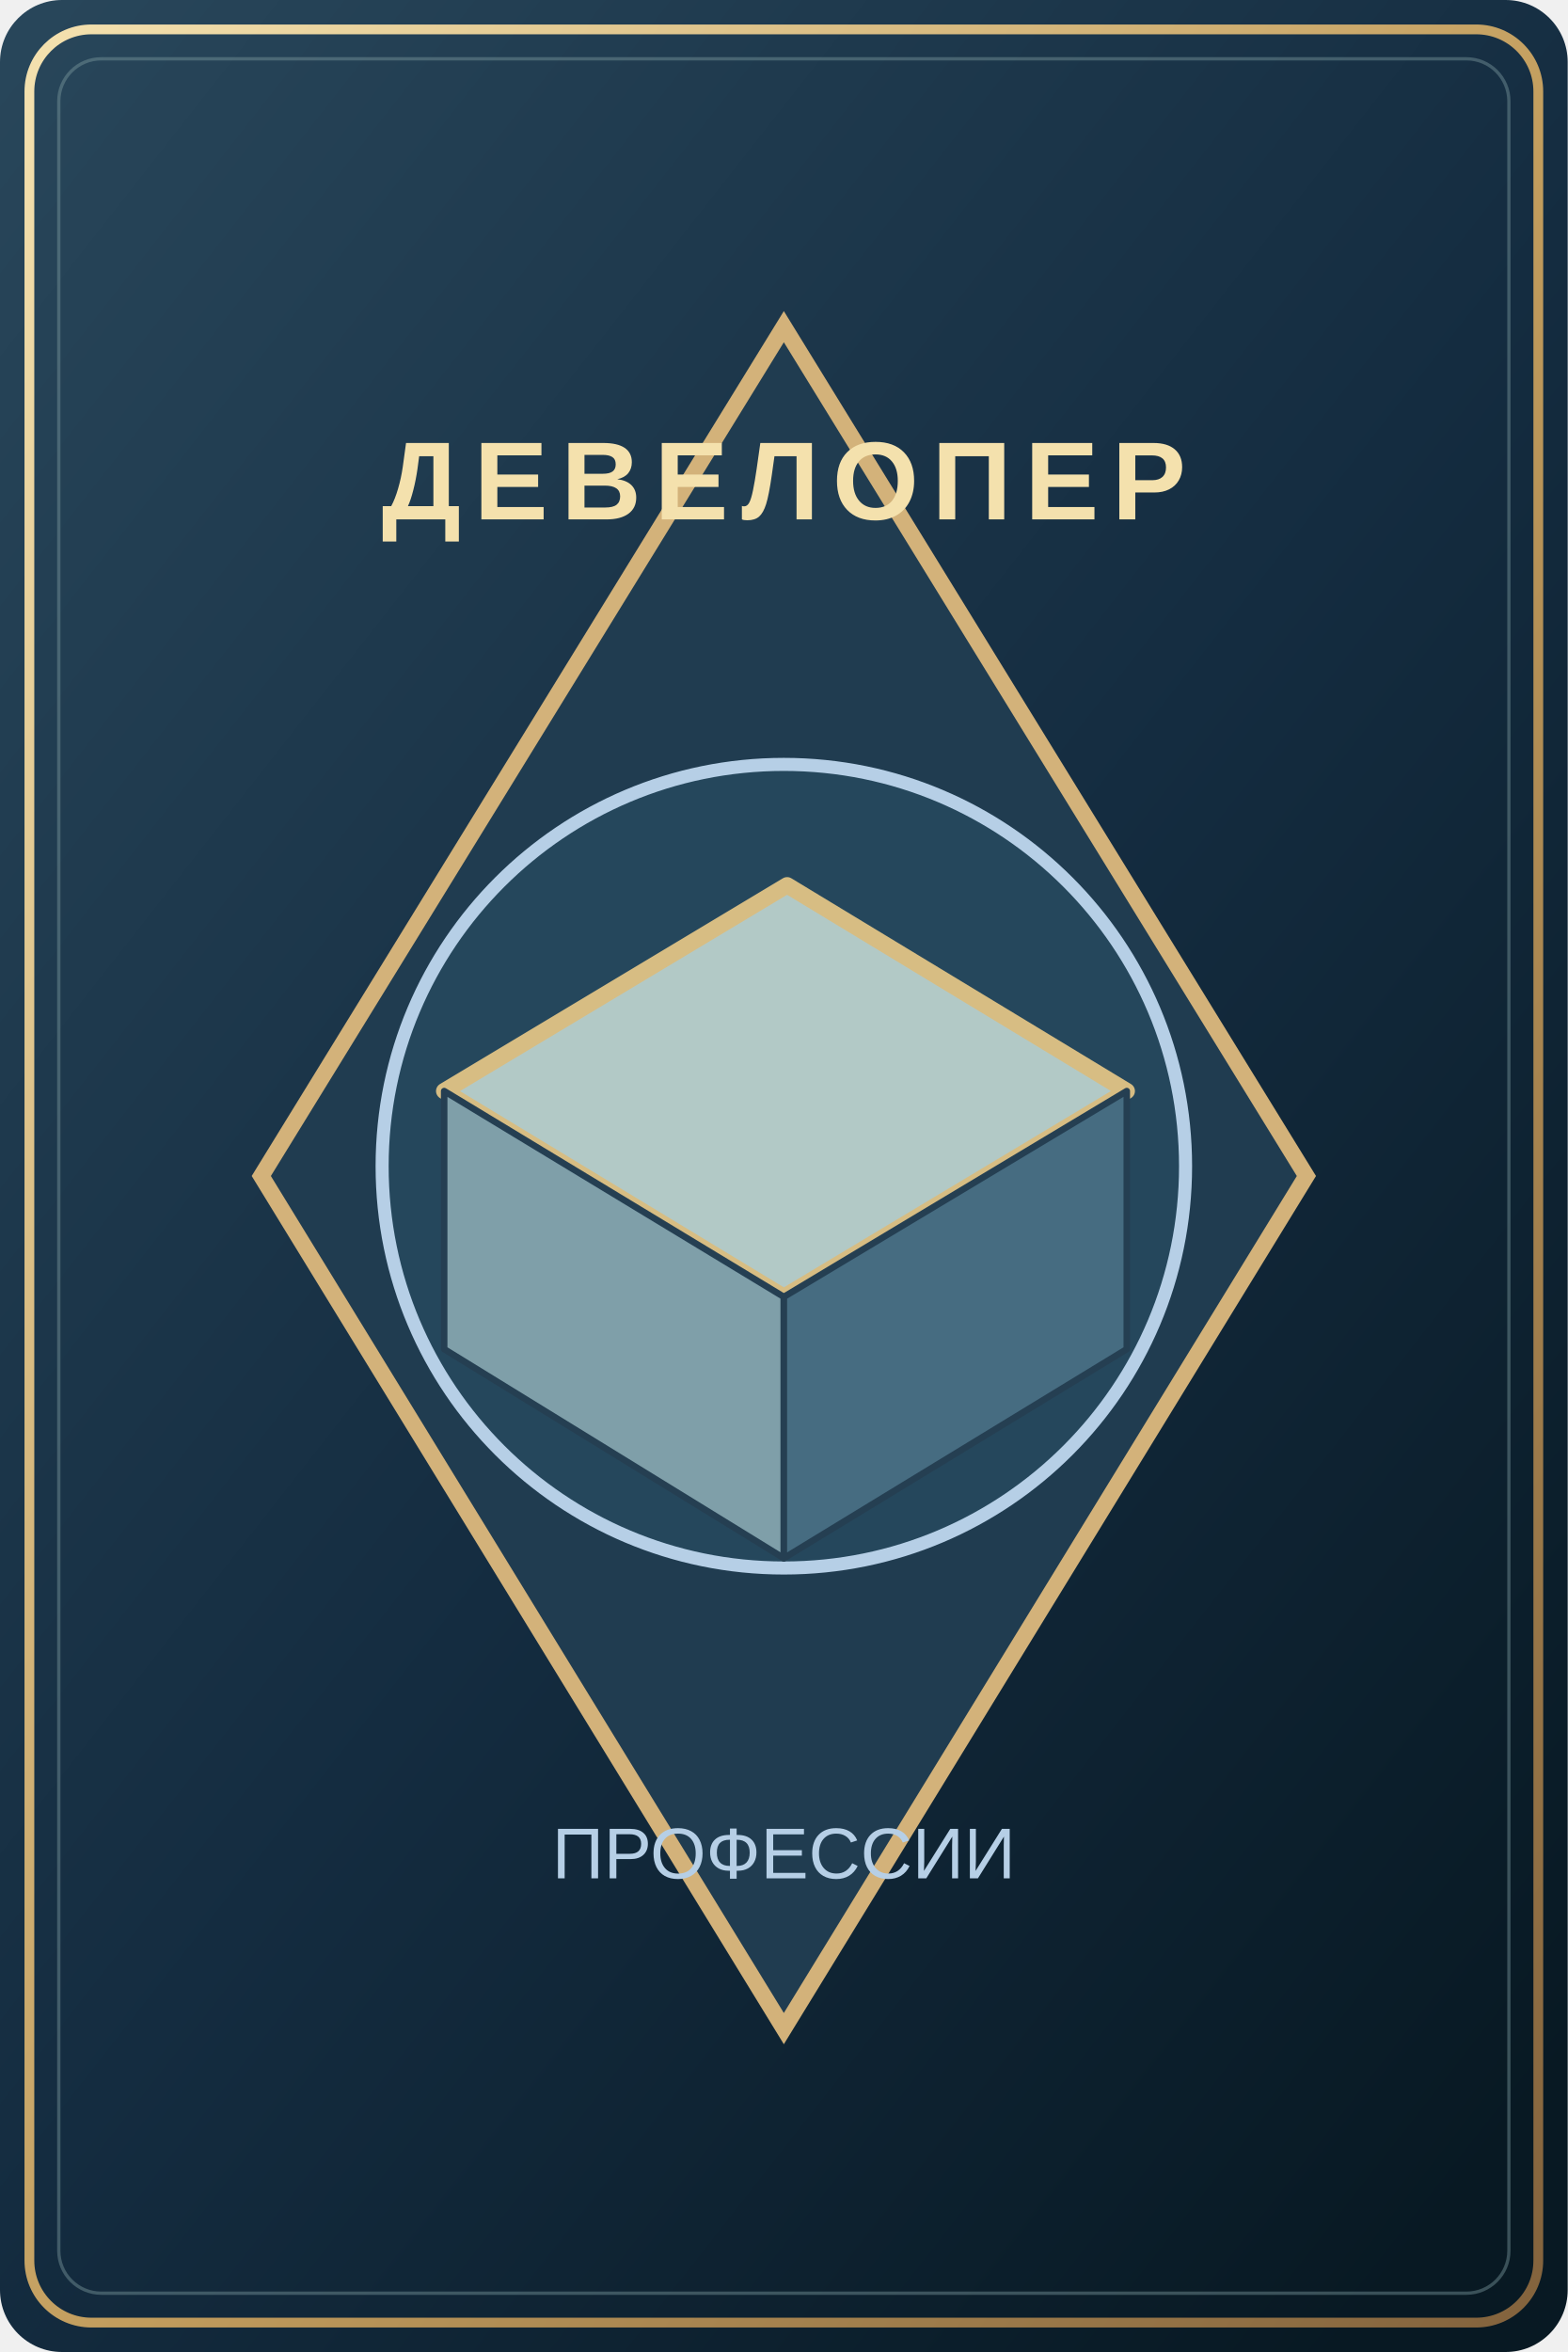
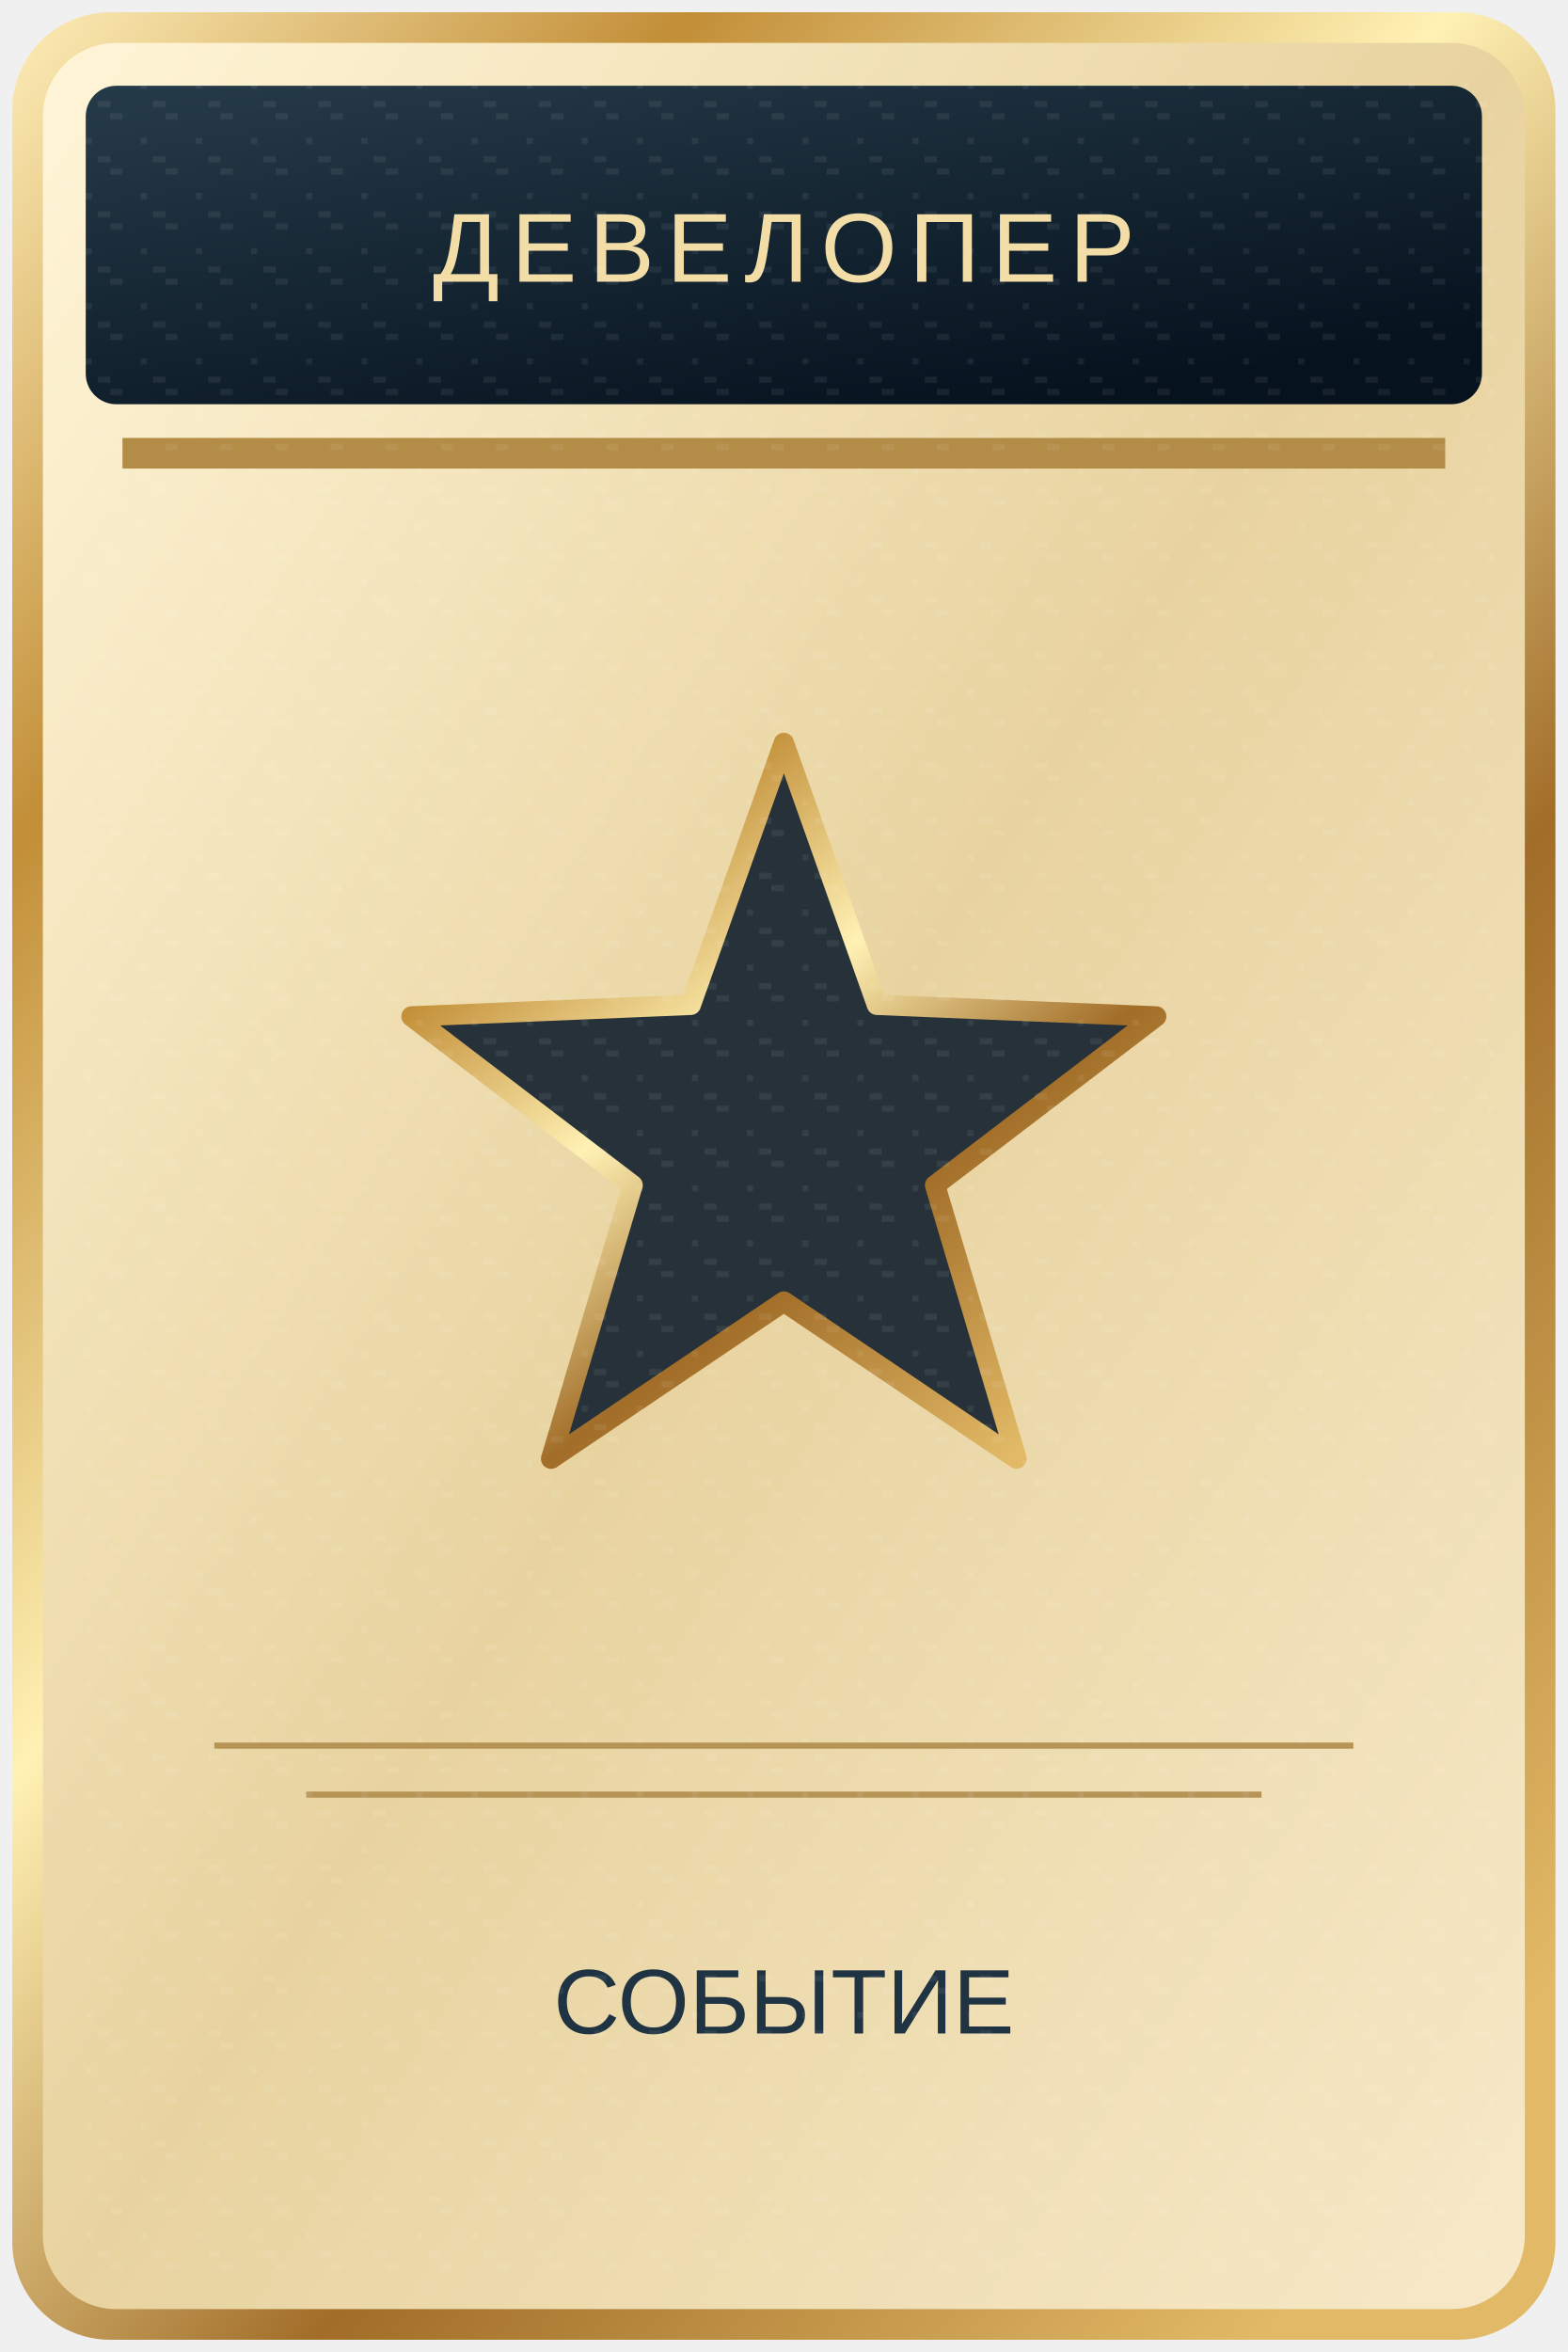
- <svg xmlns="http://www.w3.org/2000/svg" viewBox="0 0 480 720" width="480" height="720" role="img" aria-label="ПРОФЕССИИ">
+ <svg xmlns="http://www.w3.org/2000/svg" viewBox="0 0 256 384" role="img" aria-label="ПРОФЕССИИ">
  <defs>
-     <linearGradient id="bg" x2=".85" y2="1">
-       <stop stop-color="#29475b" />
-       <stop offset=".55" stop-color="#142c40" />
-       <stop offset="1" stop-color="#081923" />
+     <linearGradient id="gold" x2="0.8" y2="1">
+       <stop stop-color="#fff0bc" />
+       <stop offset=".22" stop-color="#c28e37" />
+       <stop offset=".46" stop-color="#fff1b4" />
+       <stop offset=".7" stop-color="#a16d28" />
+       <stop offset="1" stop-color="#e2ba67" />
    </linearGradient>
-     <linearGradient id="gold" x2="1" y2="1">
-       <stop stop-color="#f4e1af" />
-       <stop offset=".53" stop-color="#c29d5d" />
-       <stop offset="1" stop-color="#83633d" />
+     <linearGradient id="cream" x2="1" y2="1">
+       <stop stop-color="#fff5d7" />
+       <stop offset=".5" stop-color="#e8d3a0" />
+       <stop offset="1" stop-color="#f7e9c8" />
+     </linearGradient>
+     <linearGradient id="navy" x2=".7" y2="1">
+       <stop stop-color="#263b49" />
+       <stop offset="1" stop-color="#06121e" />
    </linearGradient>
    <linearGradient id="glass" x2="1" y2="1">
-       <stop stop-color="#bddad8" />
-       <stop offset="1" stop-color="#627f99" />
+       <stop stop-color="#d4e9e8" />
+       <stop offset=".45" stop-color="#6495ad" />
+       <stop offset="1" stop-color="#294453" />
    </linearGradient>
+     <pattern id="grain" width="9" height="9" patternUnits="userSpaceOnUse">
+       <path d="M0 1h2m3 4h1m1 3h2" stroke="#fff" opacity=".07" />
+     </pattern>
  </defs>
-   <rect width="480" height="720" rx="19" fill="url(#bg)" />
-   <rect x="9" y="9" width="462" height="702" rx="19" stroke="url(#gold)" stroke-width="3" fill="none" />
-   <rect x="18" y="18" width="444" height="684" rx="13" stroke="#7b989d" stroke-opacity=".44" fill="none" />
-   <path d="M240 100L400 360 240 621 80 360Z" fill="#203c50" stroke="#d3b27a" stroke-width="5" />
-   <circle cx="240" cy="357" r="123" fill="#25475c" stroke="#b6cfe6" stroke-width="4" />
-   <polygon points="136,334 241,271 345,334 240,397" fill="#b2c9c6" stroke="#d7bd83" stroke-width="5" stroke-linejoin="round" />
-   <polygon points="136,334 240,397 240,477 136,413" fill="#7f9fa9" stroke="#253f52" stroke-width="2" stroke-linejoin="round" />
-   <polygon points="240,397 345,334 345,413 240,477" fill="#466c81" stroke="#253f52" stroke-width="2" stroke-linejoin="round" />
-   <text x="240" y="159" text-anchor="middle" font-family="Arial,sans-serif" font-size="34" letter-spacing="4" font-weight="700" fill="#f4e1ad">ДЕВЕЛОПЕР</text>
-   <text x="240" y="575" font-family="Arial,sans-serif" text-anchor="middle" font-size="22" fill="#b6cfe6">ПРОФЕССИИ</text>
+   <rect x="2" y="2" width="252" height="380" rx="16" fill="url(#gold)" />
+   <rect x="7" y="7" width="242" height="370" rx="12" fill="url(#cream)" />
+   <rect x="14" y="14" width="228" height="52" rx="5" fill="url(#navy)" />
+   <path d="M20 74h216" stroke="#b38c47" stroke-width="5" />
+   <g transform="translate(128 184) scale(.95)">
+     <g fill="#263139" stroke="url(#gold)" stroke-width="3.5" stroke-linejoin="round" stroke-linecap="round">
+       <path d="M0-66l16 45 48 2-38 29 14 47L0 30-40 57l14-47-38-29 48-2z" />
+     </g>
+   </g>
+   <path d="M35 285h186m-171 8h156" stroke="#b59456" />
+   <text x="128" y="46" text-anchor="middle" font-family="Arial,sans-serif" font-size="16" fill="#f3dda6" letter-spacing="2">ДЕВЕЛОПЕР</text>
+   <text x="128" y="332" text-anchor="middle" font-family="Arial,sans-serif" font-size="15" fill="#203342">СОБЫТИЕ</text>
+   <rect x="12" y="12" width="232" height="360" rx="9" fill="url(#grain)" />
</svg>
